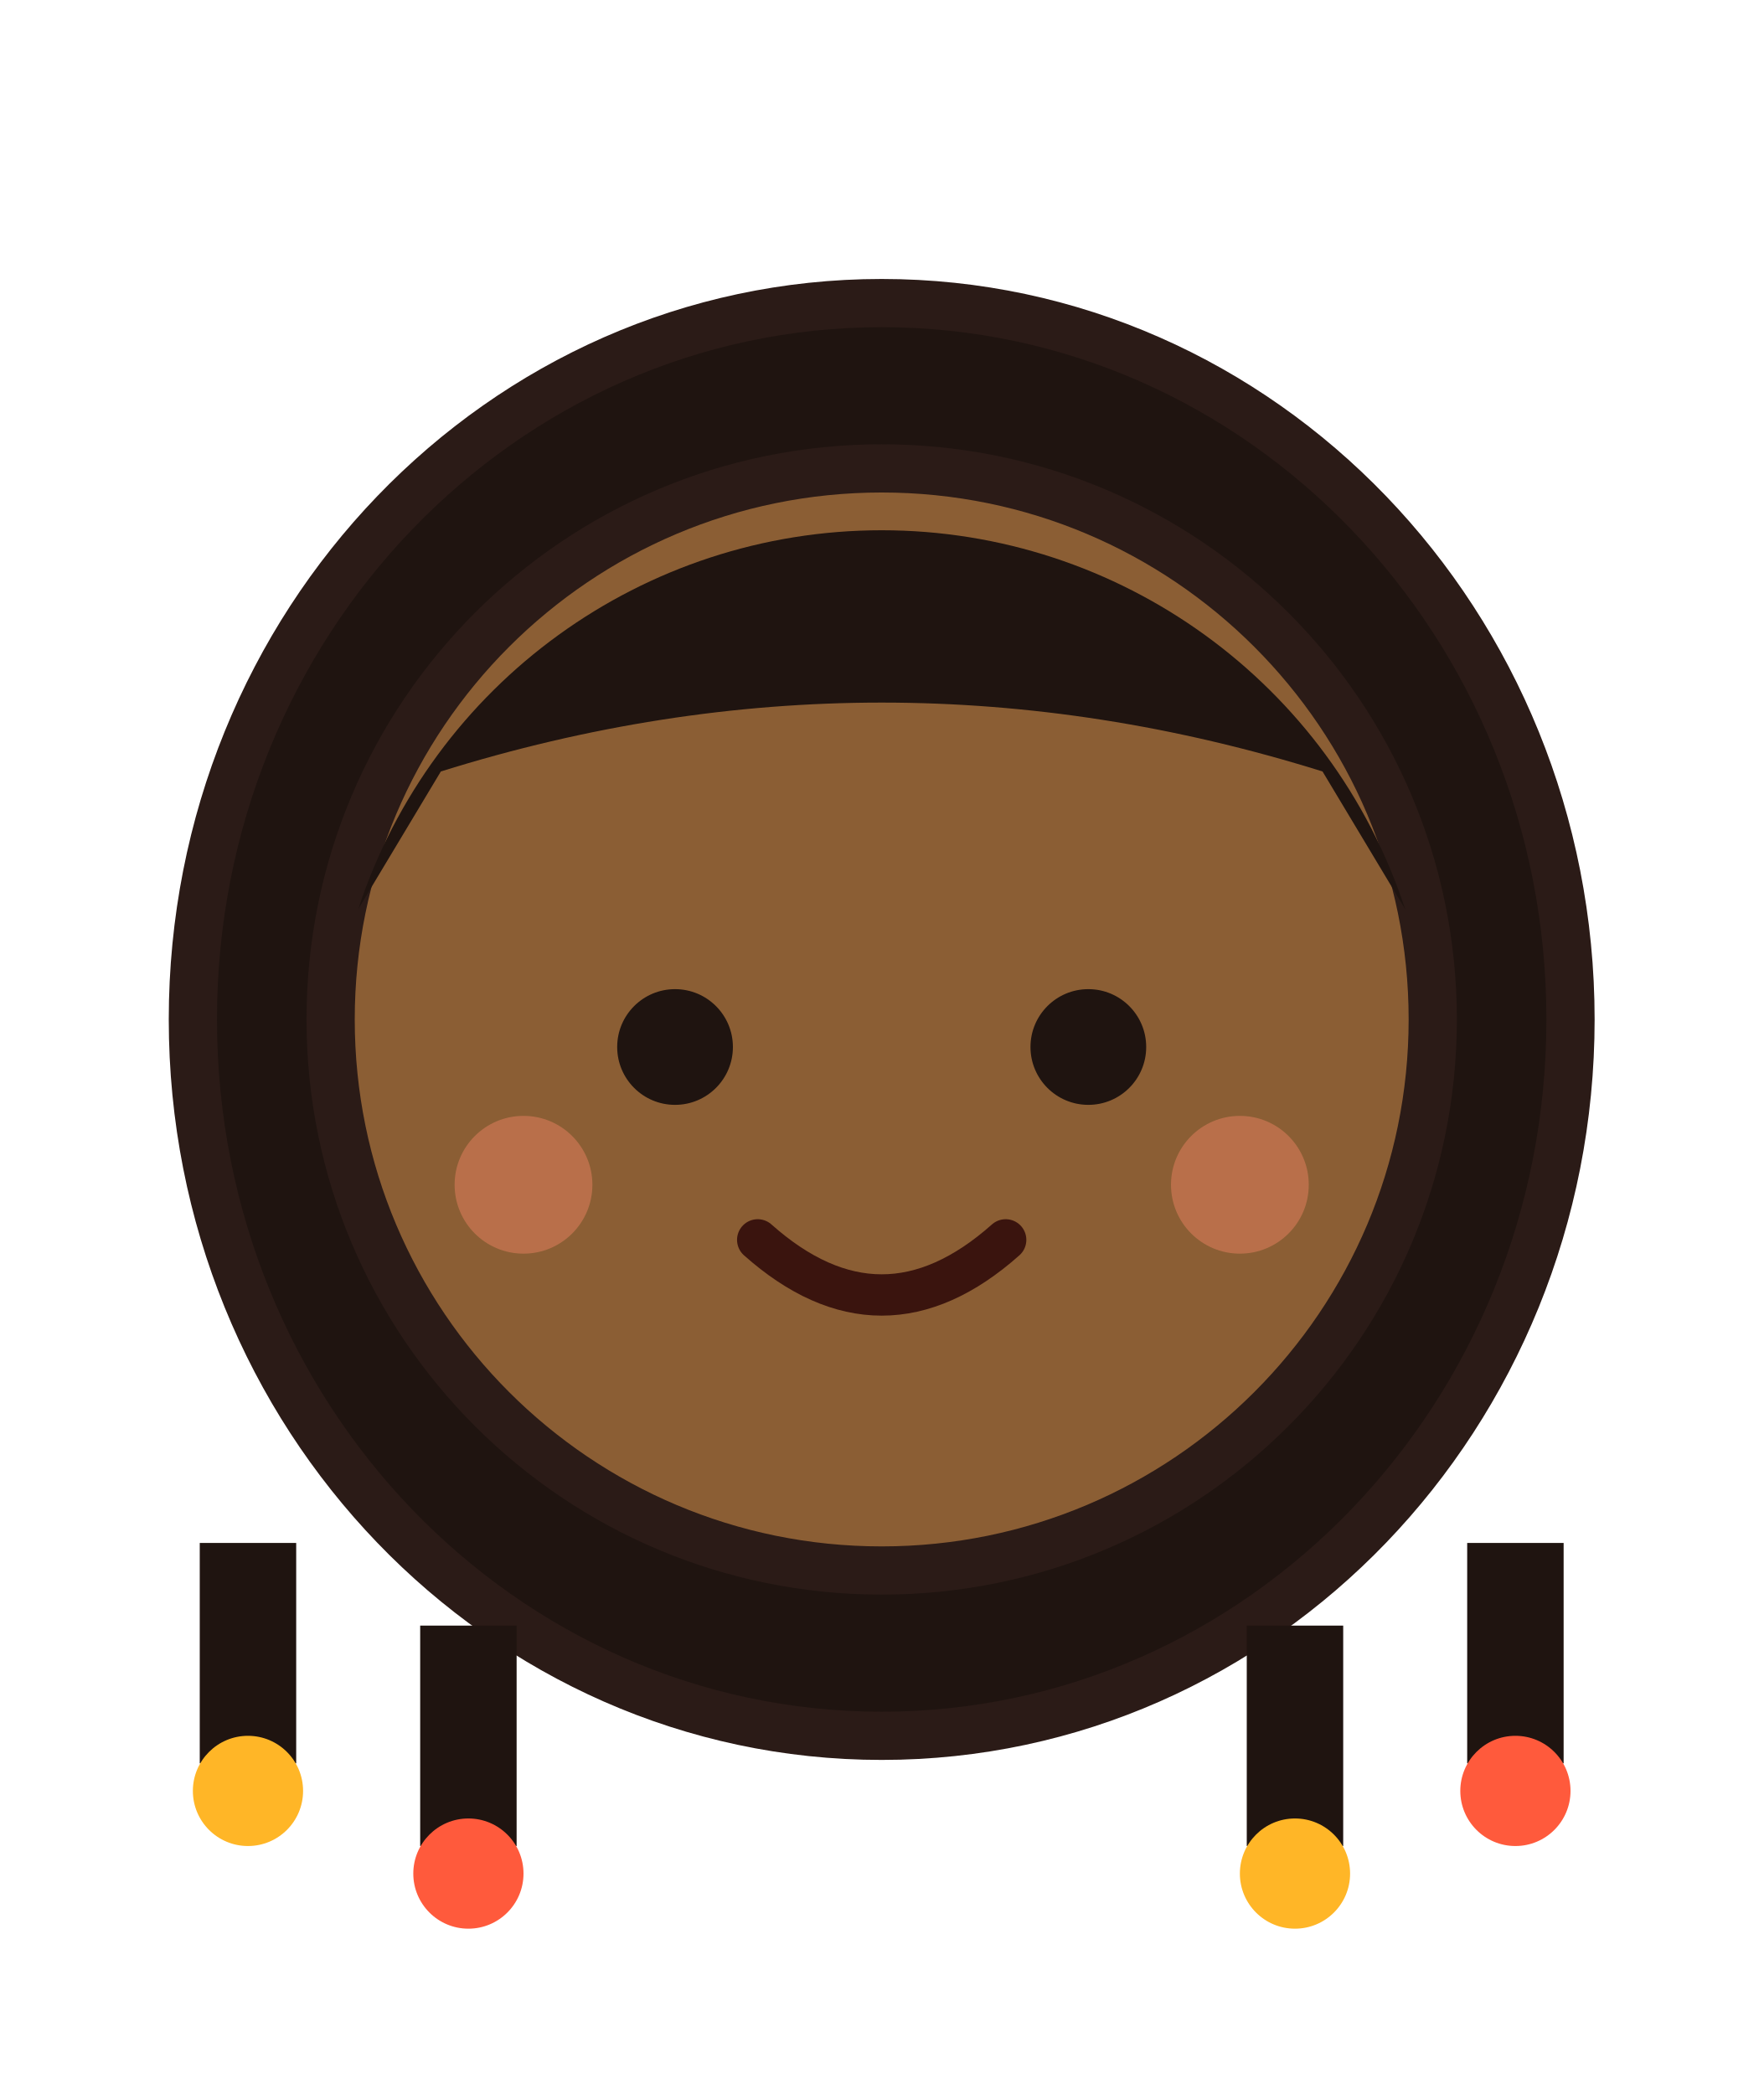
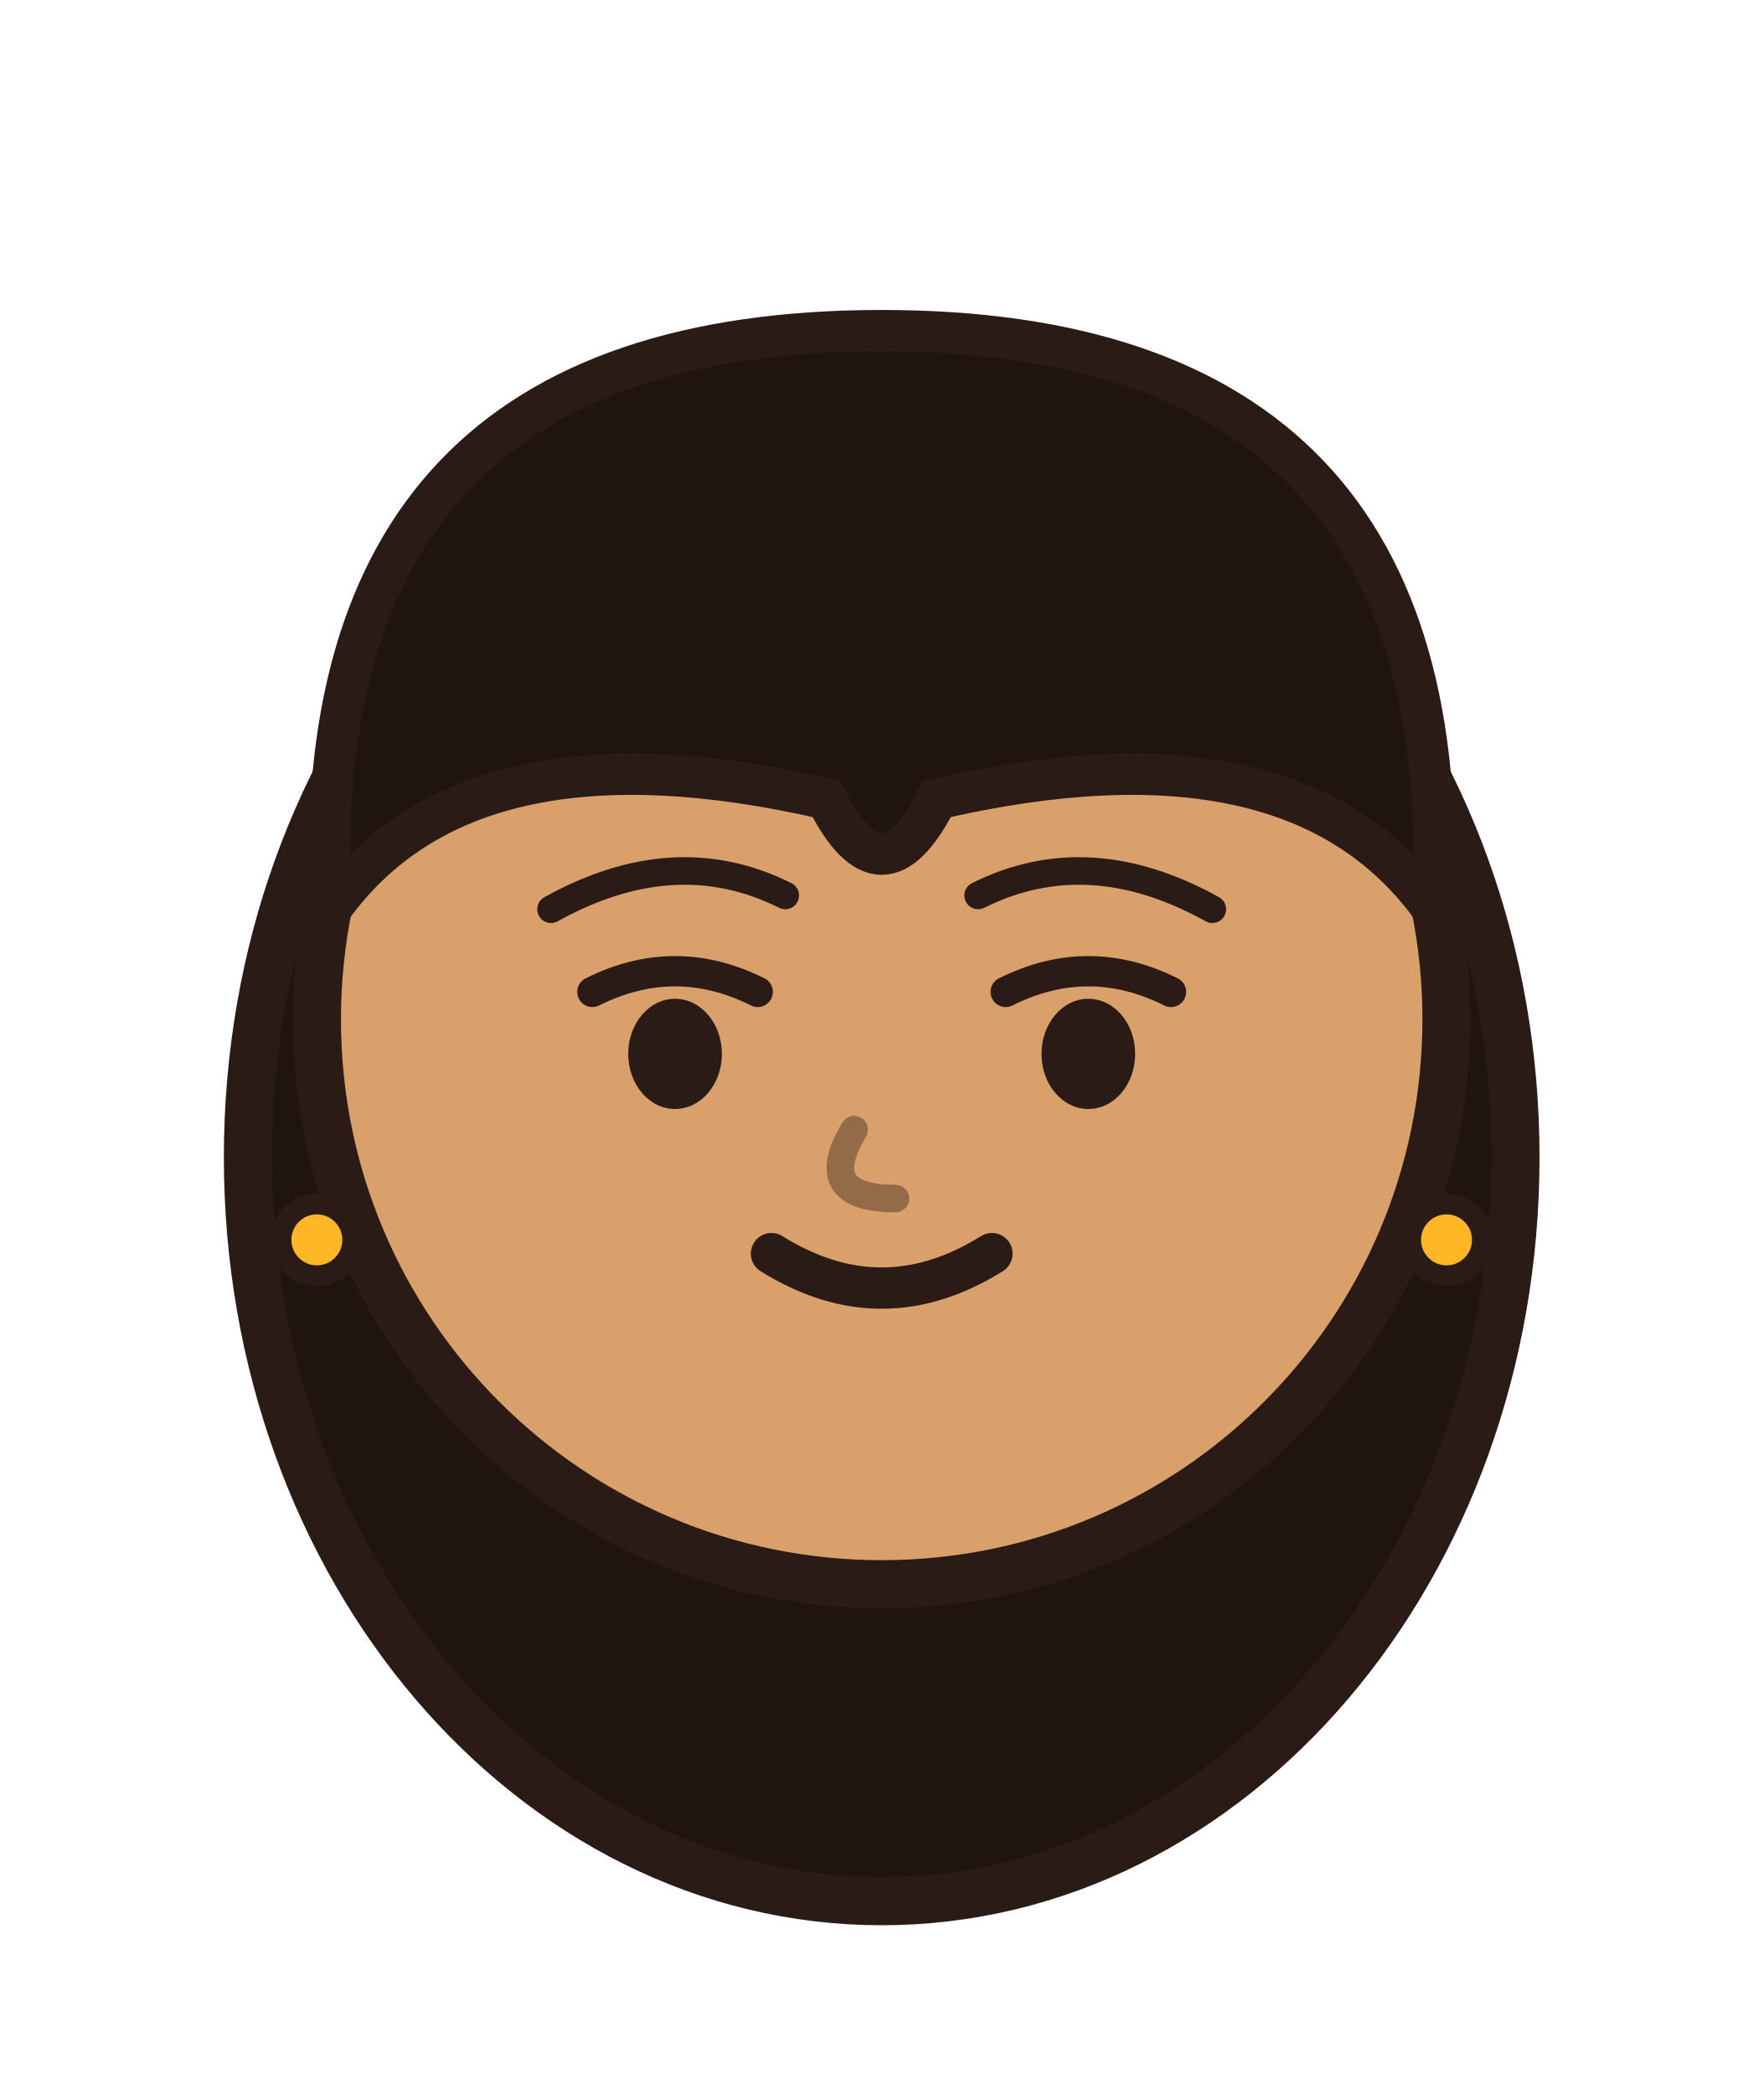
<svg xmlns="http://www.w3.org/2000/svg" viewBox="-64 -68 128 152">
-   <ellipse cx="0" cy="6" rx="50" ry="52" fill="#1F1410" stroke="#2B1B17" stroke-width="3.5" />
-   <line x1="-46" y1="44" x2="-46" y2="60" stroke="#1F1410" stroke-width="7" />
-   <line x1="-30" y1="50" x2="-30" y2="66" stroke="#1F1410" stroke-width="7" />
-   <line x1="30" y1="50" x2="30" y2="66" stroke="#1F1410" stroke-width="7" />
-   <line x1="46" y1="44" x2="46" y2="60" stroke="#1F1410" stroke-width="7" />
-   <circle cx="-46" cy="62" r="4" fill="#FFB627" />
-   <circle cx="-30" cy="68" r="4" fill="#FF5A3C" />
-   <circle cx="30" cy="68" r="4" fill="#FFB627" />
-   <circle cx="46" cy="62" r="4" fill="#FF5A3C" />
-   <circle cx="0" cy="6" r="40" fill="#8B5E34" stroke="#2B1B17" stroke-width="3.5" />
-   <path d="M -38 -2 A 40 40 0 0 1 38 -2 L 32 -12 Q 0 -22 -32 -12 Z" fill="#1F1410" />
-   <circle cx="-15" cy="8" r="4.2" fill="#1F1410" />
-   <circle cx="15" cy="8" r="4.2" fill="#1F1410" />
-   <circle cx="-26" cy="18" r="5" fill="#FF8A6B" opacity="0.4" />
-   <circle cx="26" cy="18" r="5" fill="#FF8A6B" opacity="0.4" />
-   <path d="M -9 22 Q 0 30 9 22" stroke="#3A140E" stroke-width="3" fill="none" stroke-linecap="round" />
+   <ellipse cx="0" cy="16" rx="46" ry="54" fill="#1F1410" stroke="#2B1B17" stroke-width="3.5" />
+   <circle cx="0" cy="6" r="41" fill="#D9A06B" stroke="#2B1B17" stroke-width="3.5" />
+   <path d="M -40 -2 Q -42 -44 0 -44 Q 42 -44 40 -2 Q 30 -16 4 -10 Q 0 -2 -4 -10 Q -30 -16 -40 -2 Z" fill="#1F1410" stroke="#2B1B17" stroke-width="3" />
+   <circle cx="-41" cy="22" r="2.6" fill="#FFB627" stroke="#2B1B17" stroke-width="1.5" />
+   <circle cx="41" cy="22" r="2.6" fill="#FFB627" stroke="#2B1B17" stroke-width="1.5" />
+   <path d="M -24 -2 Q -15 -7 -7 -3" stroke="#2B1B17" stroke-width="2" fill="none" stroke-linecap="round" />
+   <path d="M 24 -2 Q 15 -7 7 -3" stroke="#2B1B17" stroke-width="2" fill="none" stroke-linecap="round" />
+   <path d="M -21 4 Q -15 1 -9 4" stroke="#2B1B17" stroke-width="2.2" fill="none" stroke-linecap="round" />
+   <path d="M 21 4 Q 15 1 9 4" stroke="#2B1B17" stroke-width="2.2" fill="none" stroke-linecap="round" />
+   <ellipse cx="-15" cy="8.5" rx="3.4" ry="4" fill="#2B1B17" />
+   <ellipse cx="15" cy="8.5" rx="3.4" ry="4" fill="#2B1B17" />
+   <path d="M -2 14 Q -5 19 1 19" stroke="#2B1B17" stroke-width="2" fill="none" stroke-linecap="round" opacity="0.4" />
+   <path d="M -8 23 Q 0 28 8 23" stroke="#2B1B17" stroke-width="3" fill="none" stroke-linecap="round" />
</svg>
